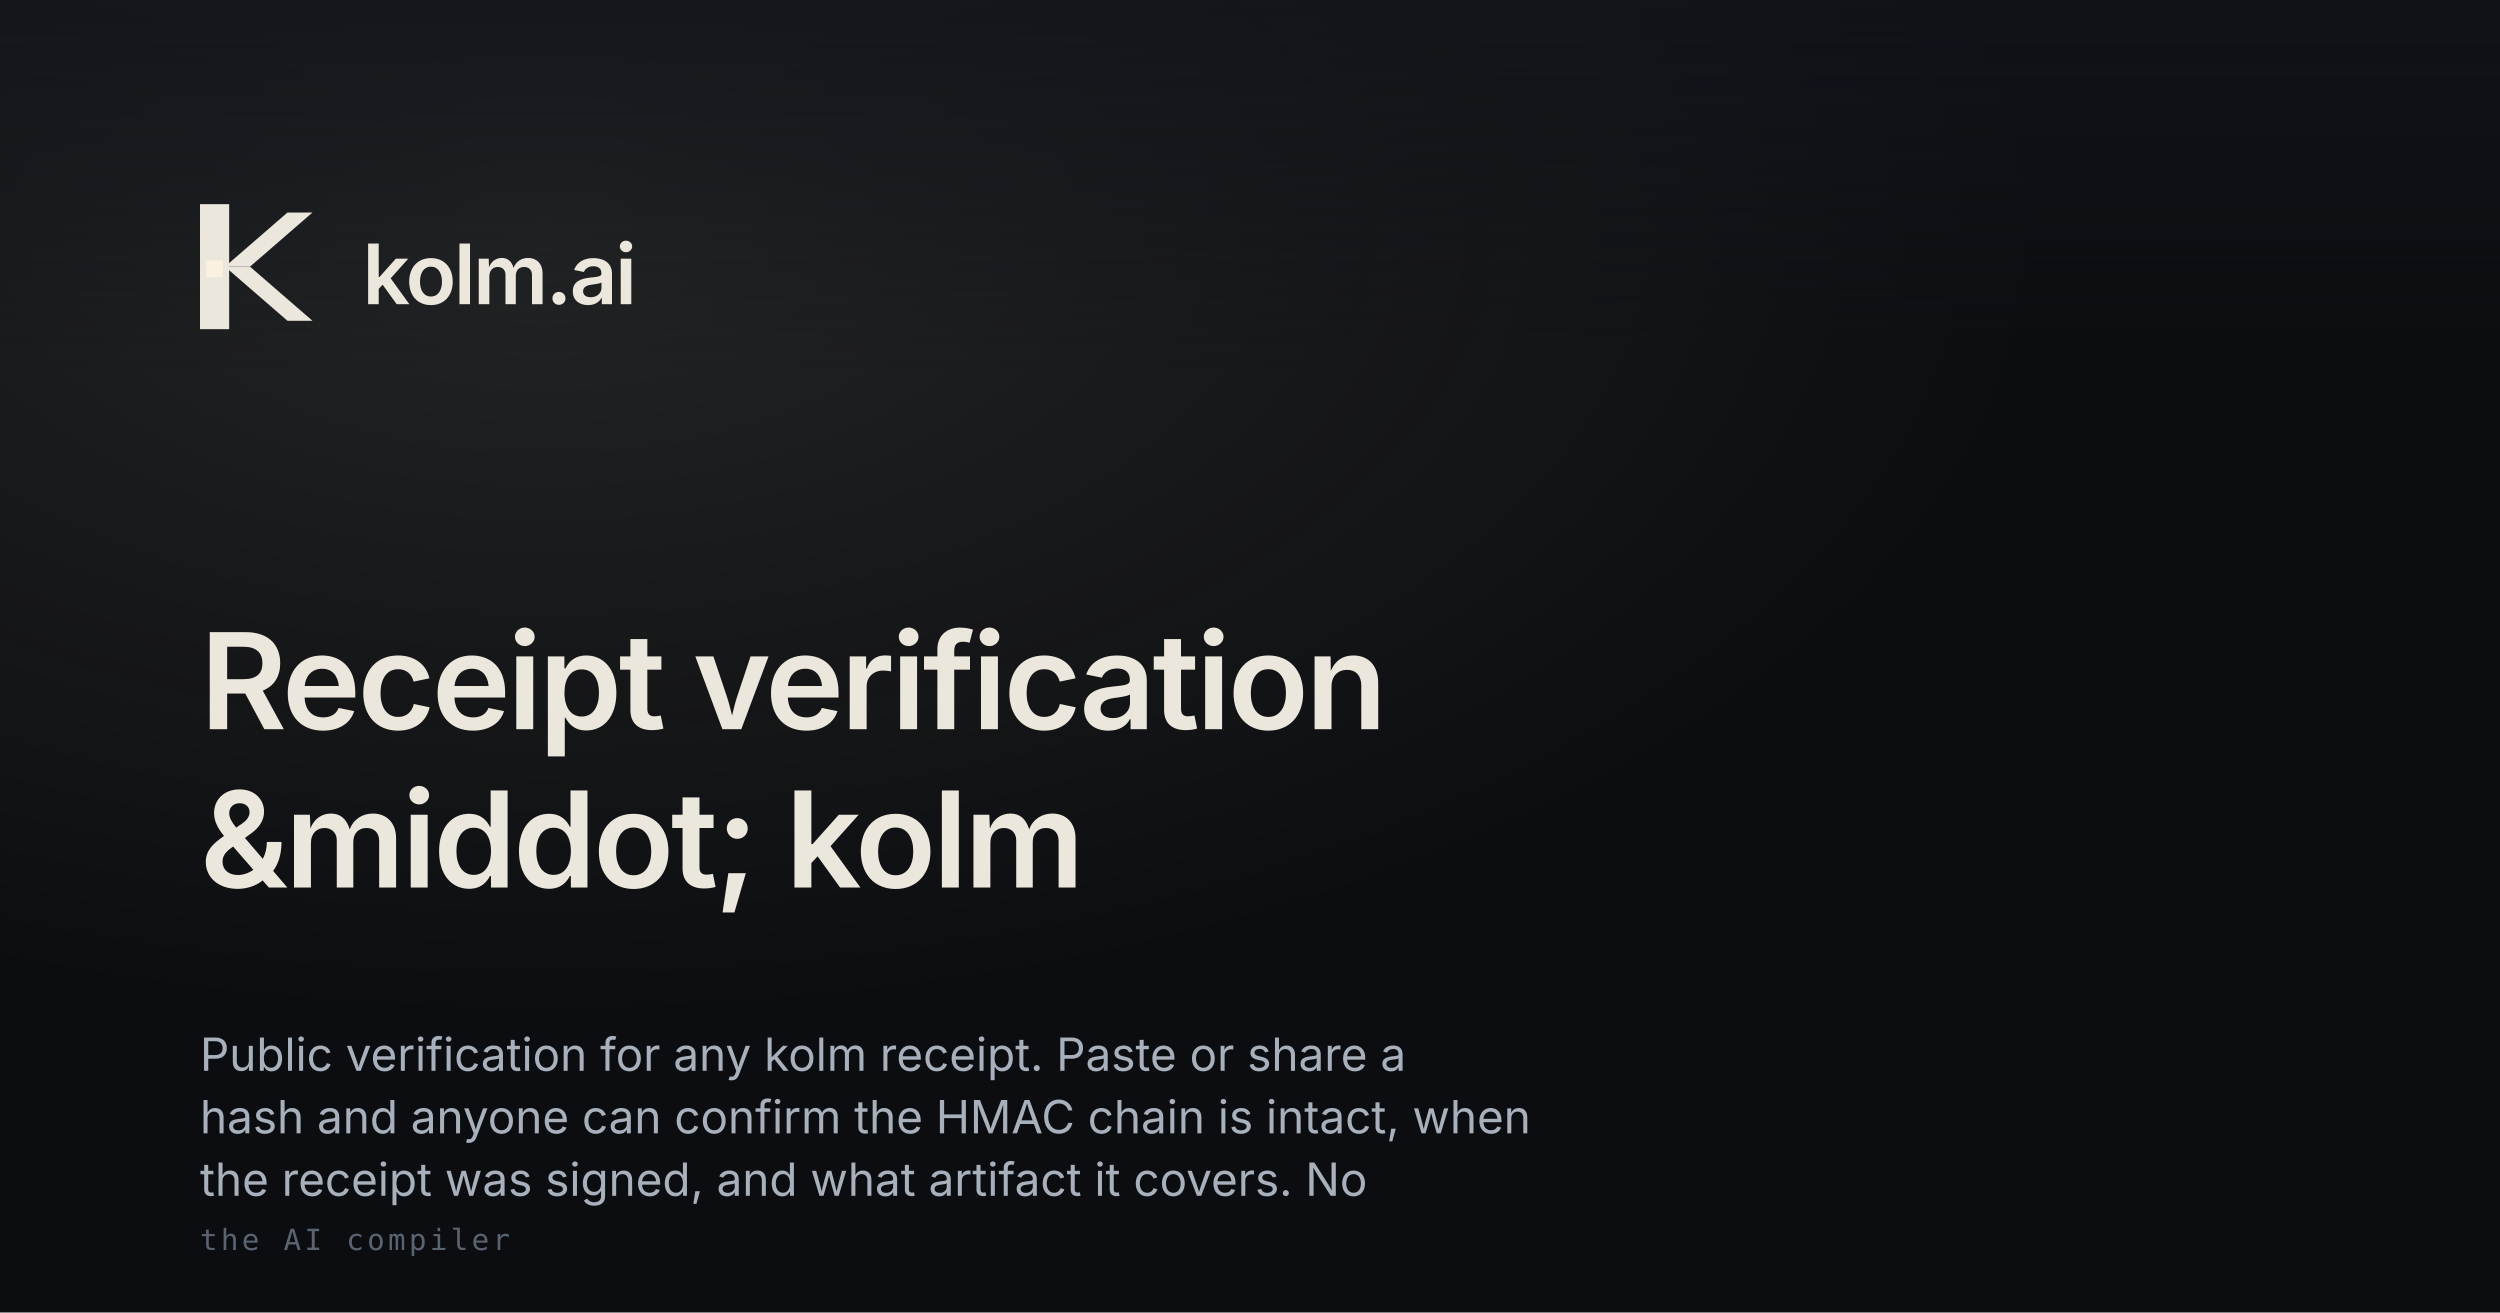
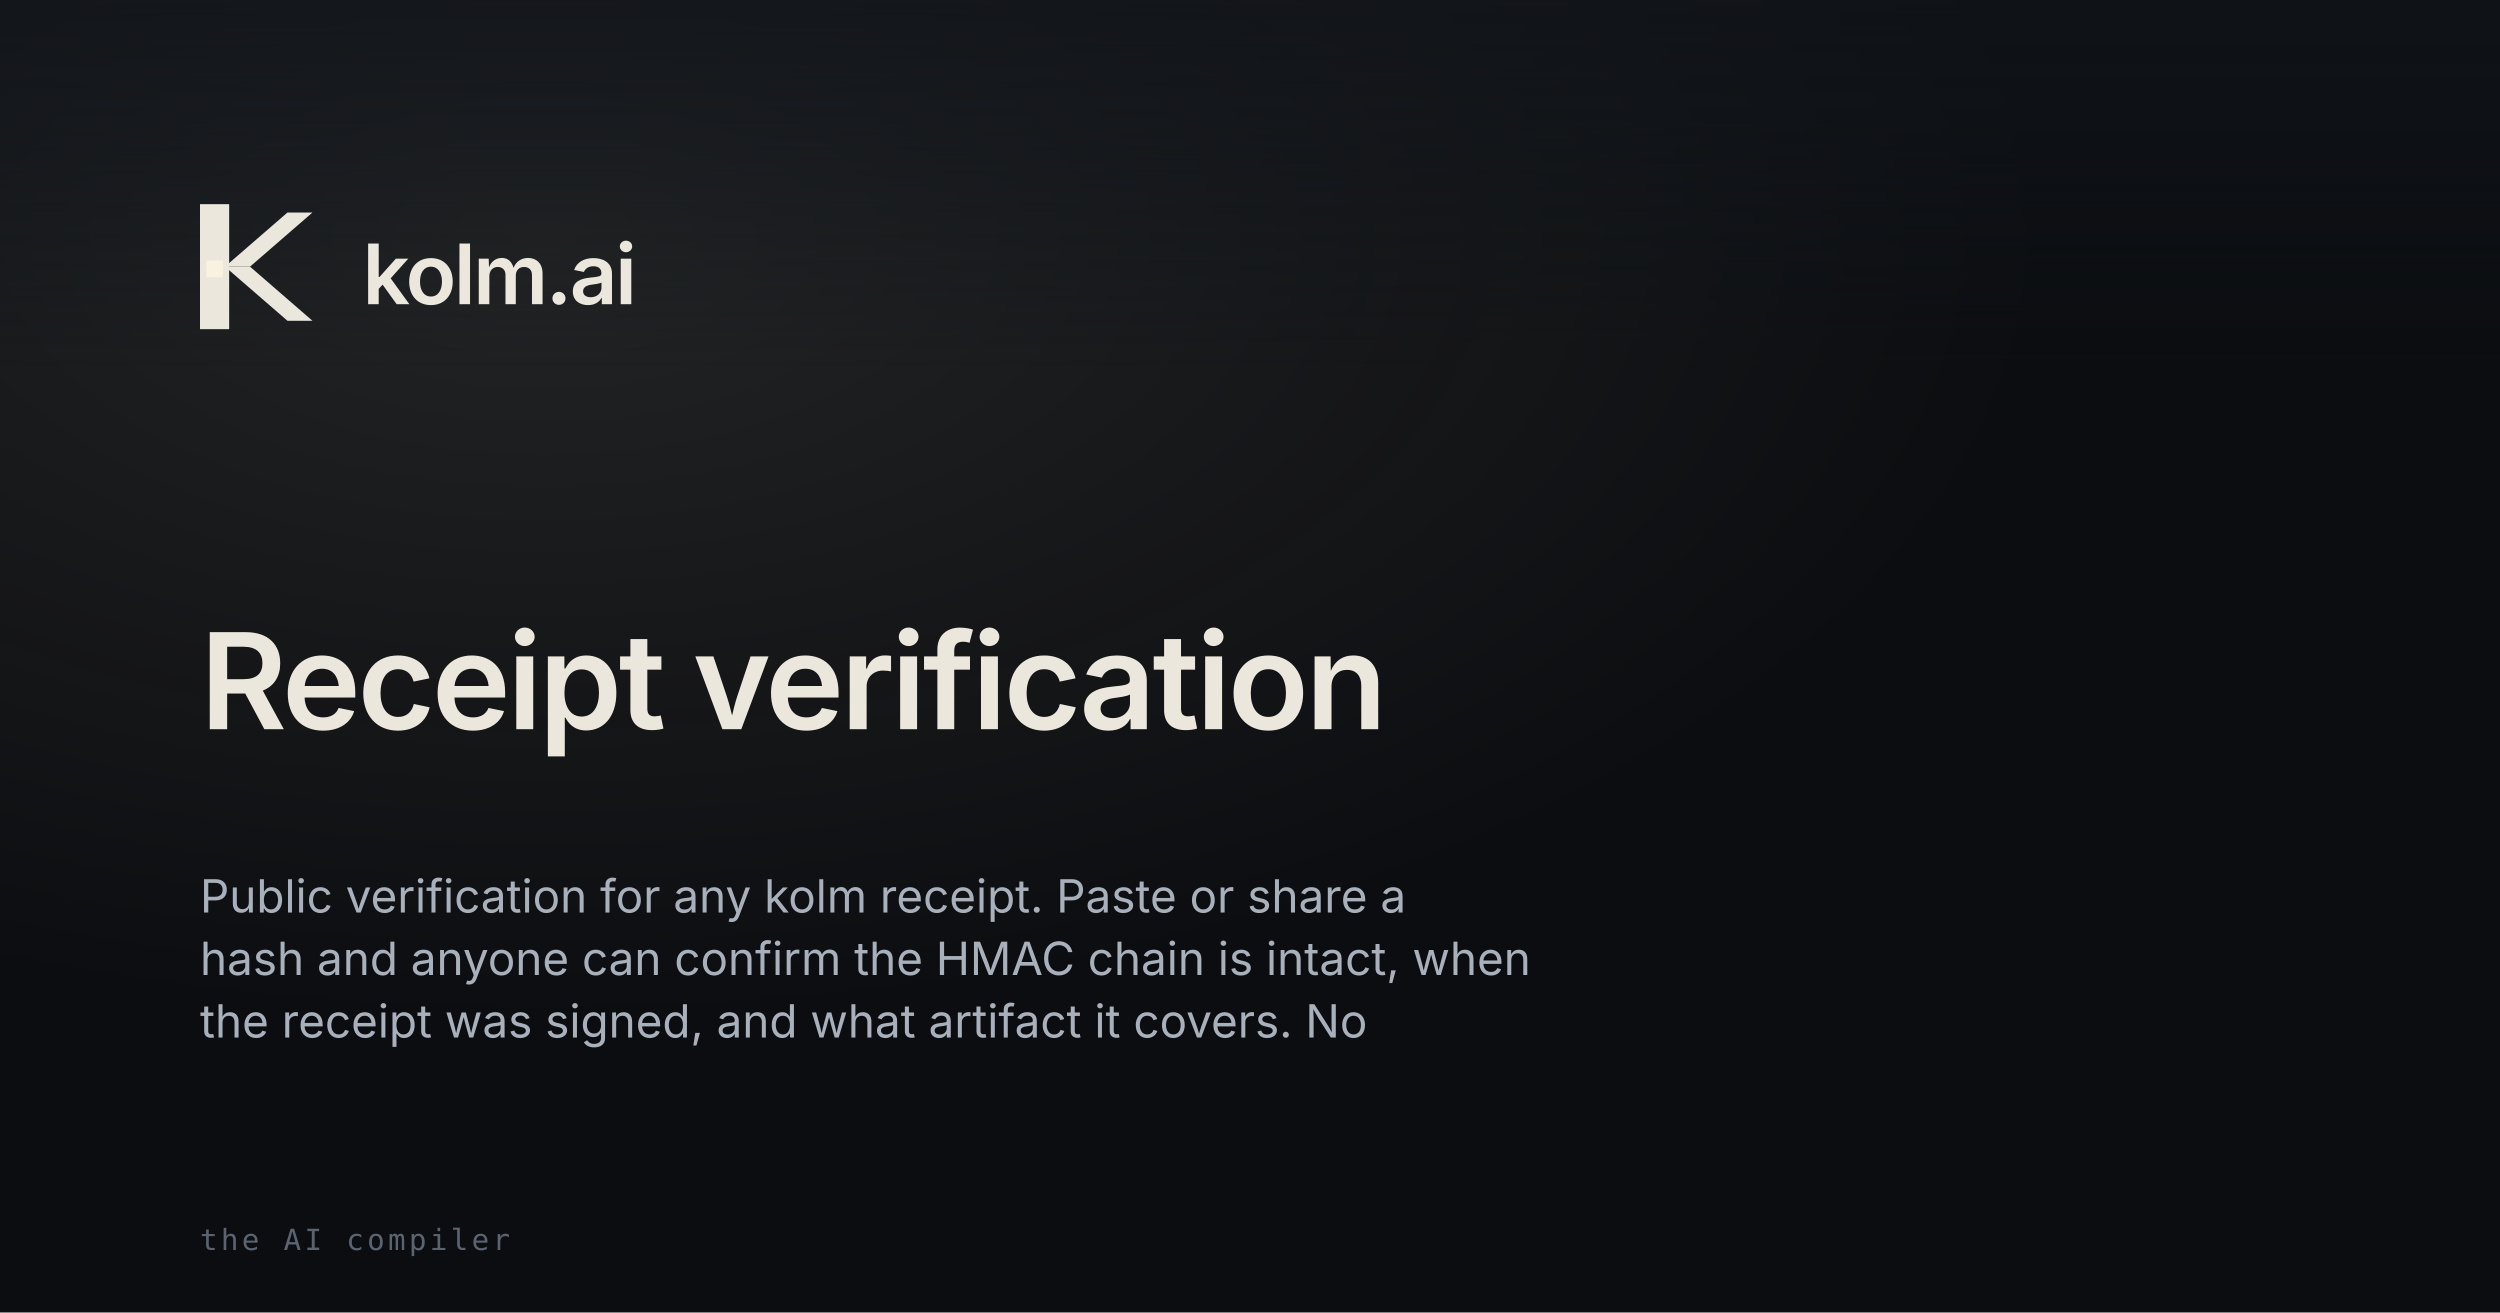
- <svg xmlns="http://www.w3.org/2000/svg" width="1200" height="630" viewBox="0 0 1200 630" role="img" aria-label="Receipt verification &amp;middot; kolm | kolm.ai">
+ <svg xmlns="http://www.w3.org/2000/svg" width="1200" height="630" viewBox="0 0 1200 630" role="img" aria-label="Receipt verification | kolm.ai">
  <defs>
    <radialGradient id="glow" cx="22%" cy="18%" r="60%">
      <stop offset="0%" stop-color="#faf2e1" stop-opacity="0.10" />
      <stop offset="100%" stop-color="#faf2e1" stop-opacity="0" />
    </radialGradient>
    <linearGradient id="topfade" x1="0" y1="0" x2="0" y2="1">
      <stop offset="0%" stop-color="#11151b" stop-opacity="0.7" />
      <stop offset="100%" stop-color="#11151b" stop-opacity="0" />
    </linearGradient>
  </defs>
  <rect width="1200" height="630" fill="#0b0d10" />
  <rect width="1200" height="630" fill="url(#glow)" />
  <rect width="1200" height="180" fill="url(#topfade)" />
  <g transform="translate(96 96)">
    <rect x="0" y="2" width="14" height="60" fill="#ece7dc" />
    <path d="M42 6 L54 6 L24 32 L12 32 Z" fill="#ece7dc" />
    <path d="M12 32 L24 32 L54 58 L42 58 Z" fill="#ece7dc" />
    <rect x="3" y="29" width="8" height="8" fill="#faf2e1" />
    <text x="78" y="50" fill="#ece7dc" font-family="-apple-system,BlinkMacSystemFont,'SF Pro Display','Inter','Segoe UI',system-ui,sans-serif" font-size="40" font-weight="600" letter-spacing="-1.2">kolm.ai</text>
  </g>
  <text x="96" y="350" fill="#ece7dc" font-family="-apple-system,BlinkMacSystemFont,'SF Pro Display','Inter','Segoe UI',system-ui,sans-serif" font-size="64" font-weight="640" letter-spacing="-1.6">Receipt verification</text>
-   <text x="96" y="426" fill="#ece7dc" font-family="-apple-system,BlinkMacSystemFont,'SF Pro Display','Inter','Segoe UI',system-ui,sans-serif" font-size="64" font-weight="640" letter-spacing="-1.6">&amp;middot; kolm</text>
-   <text x="96" y="514" fill="#a8b0bb" font-family="-apple-system,BlinkMacSystemFont,'SF Pro Text','Inter','Segoe UI',system-ui,sans-serif" font-size="22" font-weight="400">Public verification for any kolm receipt. Paste or share a</text>
-   <text x="96" y="544" fill="#a8b0bb" font-family="-apple-system,BlinkMacSystemFont,'SF Pro Text','Inter','Segoe UI',system-ui,sans-serif" font-size="22" font-weight="400">hash and anyone can confirm the HMAC chain is intact, when</text>
-   <text x="96" y="574" fill="#a8b0bb" font-family="-apple-system,BlinkMacSystemFont,'SF Pro Text','Inter','Segoe UI',system-ui,sans-serif" font-size="22" font-weight="400">the receipt was signed, and what artifact it covers. No</text>
+   <text x="96" y="438" fill="#a8b0bb" font-family="-apple-system,BlinkMacSystemFont,'SF Pro Text','Inter','Segoe UI',system-ui,sans-serif" font-size="22" font-weight="400">Public verification for any kolm receipt. Paste or share a</text>
+   <text x="96" y="468" fill="#a8b0bb" font-family="-apple-system,BlinkMacSystemFont,'SF Pro Text','Inter','Segoe UI',system-ui,sans-serif" font-size="22" font-weight="400">hash and anyone can confirm the HMAC chain is intact, when</text>
+   <text x="96" y="498" fill="#a8b0bb" font-family="-apple-system,BlinkMacSystemFont,'SF Pro Text','Inter','Segoe UI',system-ui,sans-serif" font-size="22" font-weight="400">the receipt was signed, and what artifact it covers. No</text>
  <text x="96" y="600" fill="#5a6471" font-family="ui-monospace,'SF Mono',Menlo,Consolas,monospace" font-size="14" letter-spacing="1.6">the AI compiler</text>
</svg>
